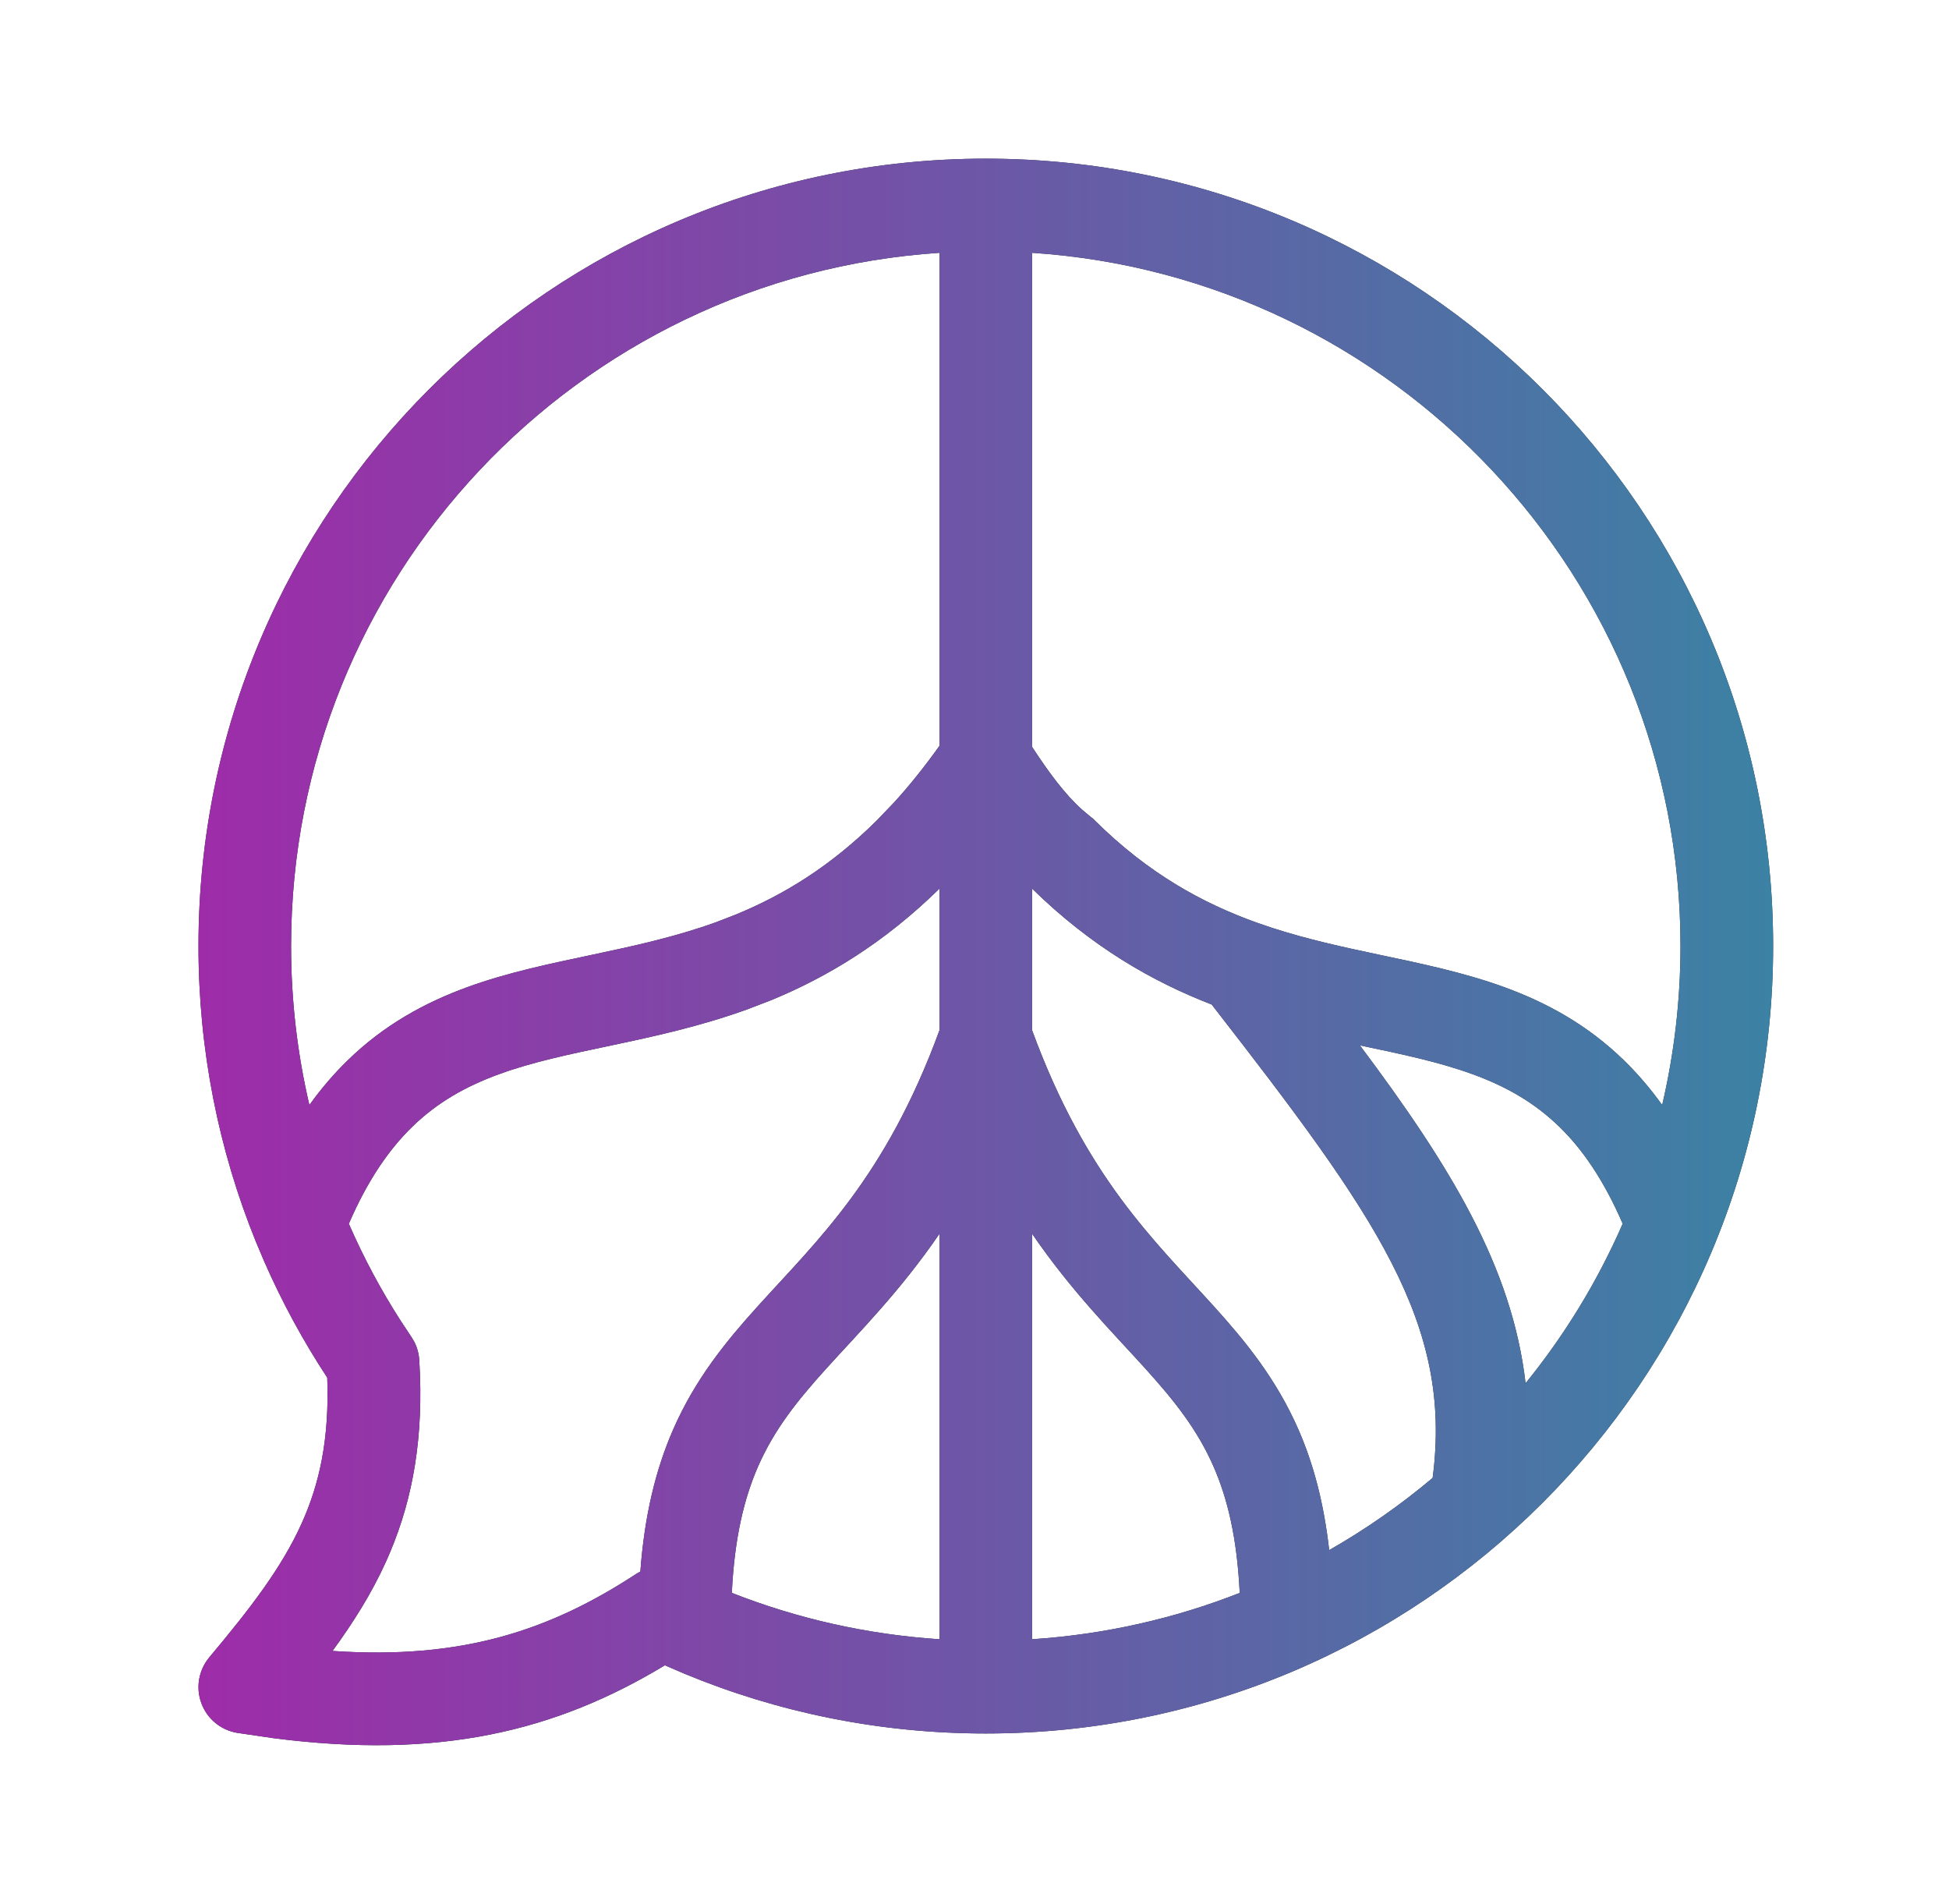
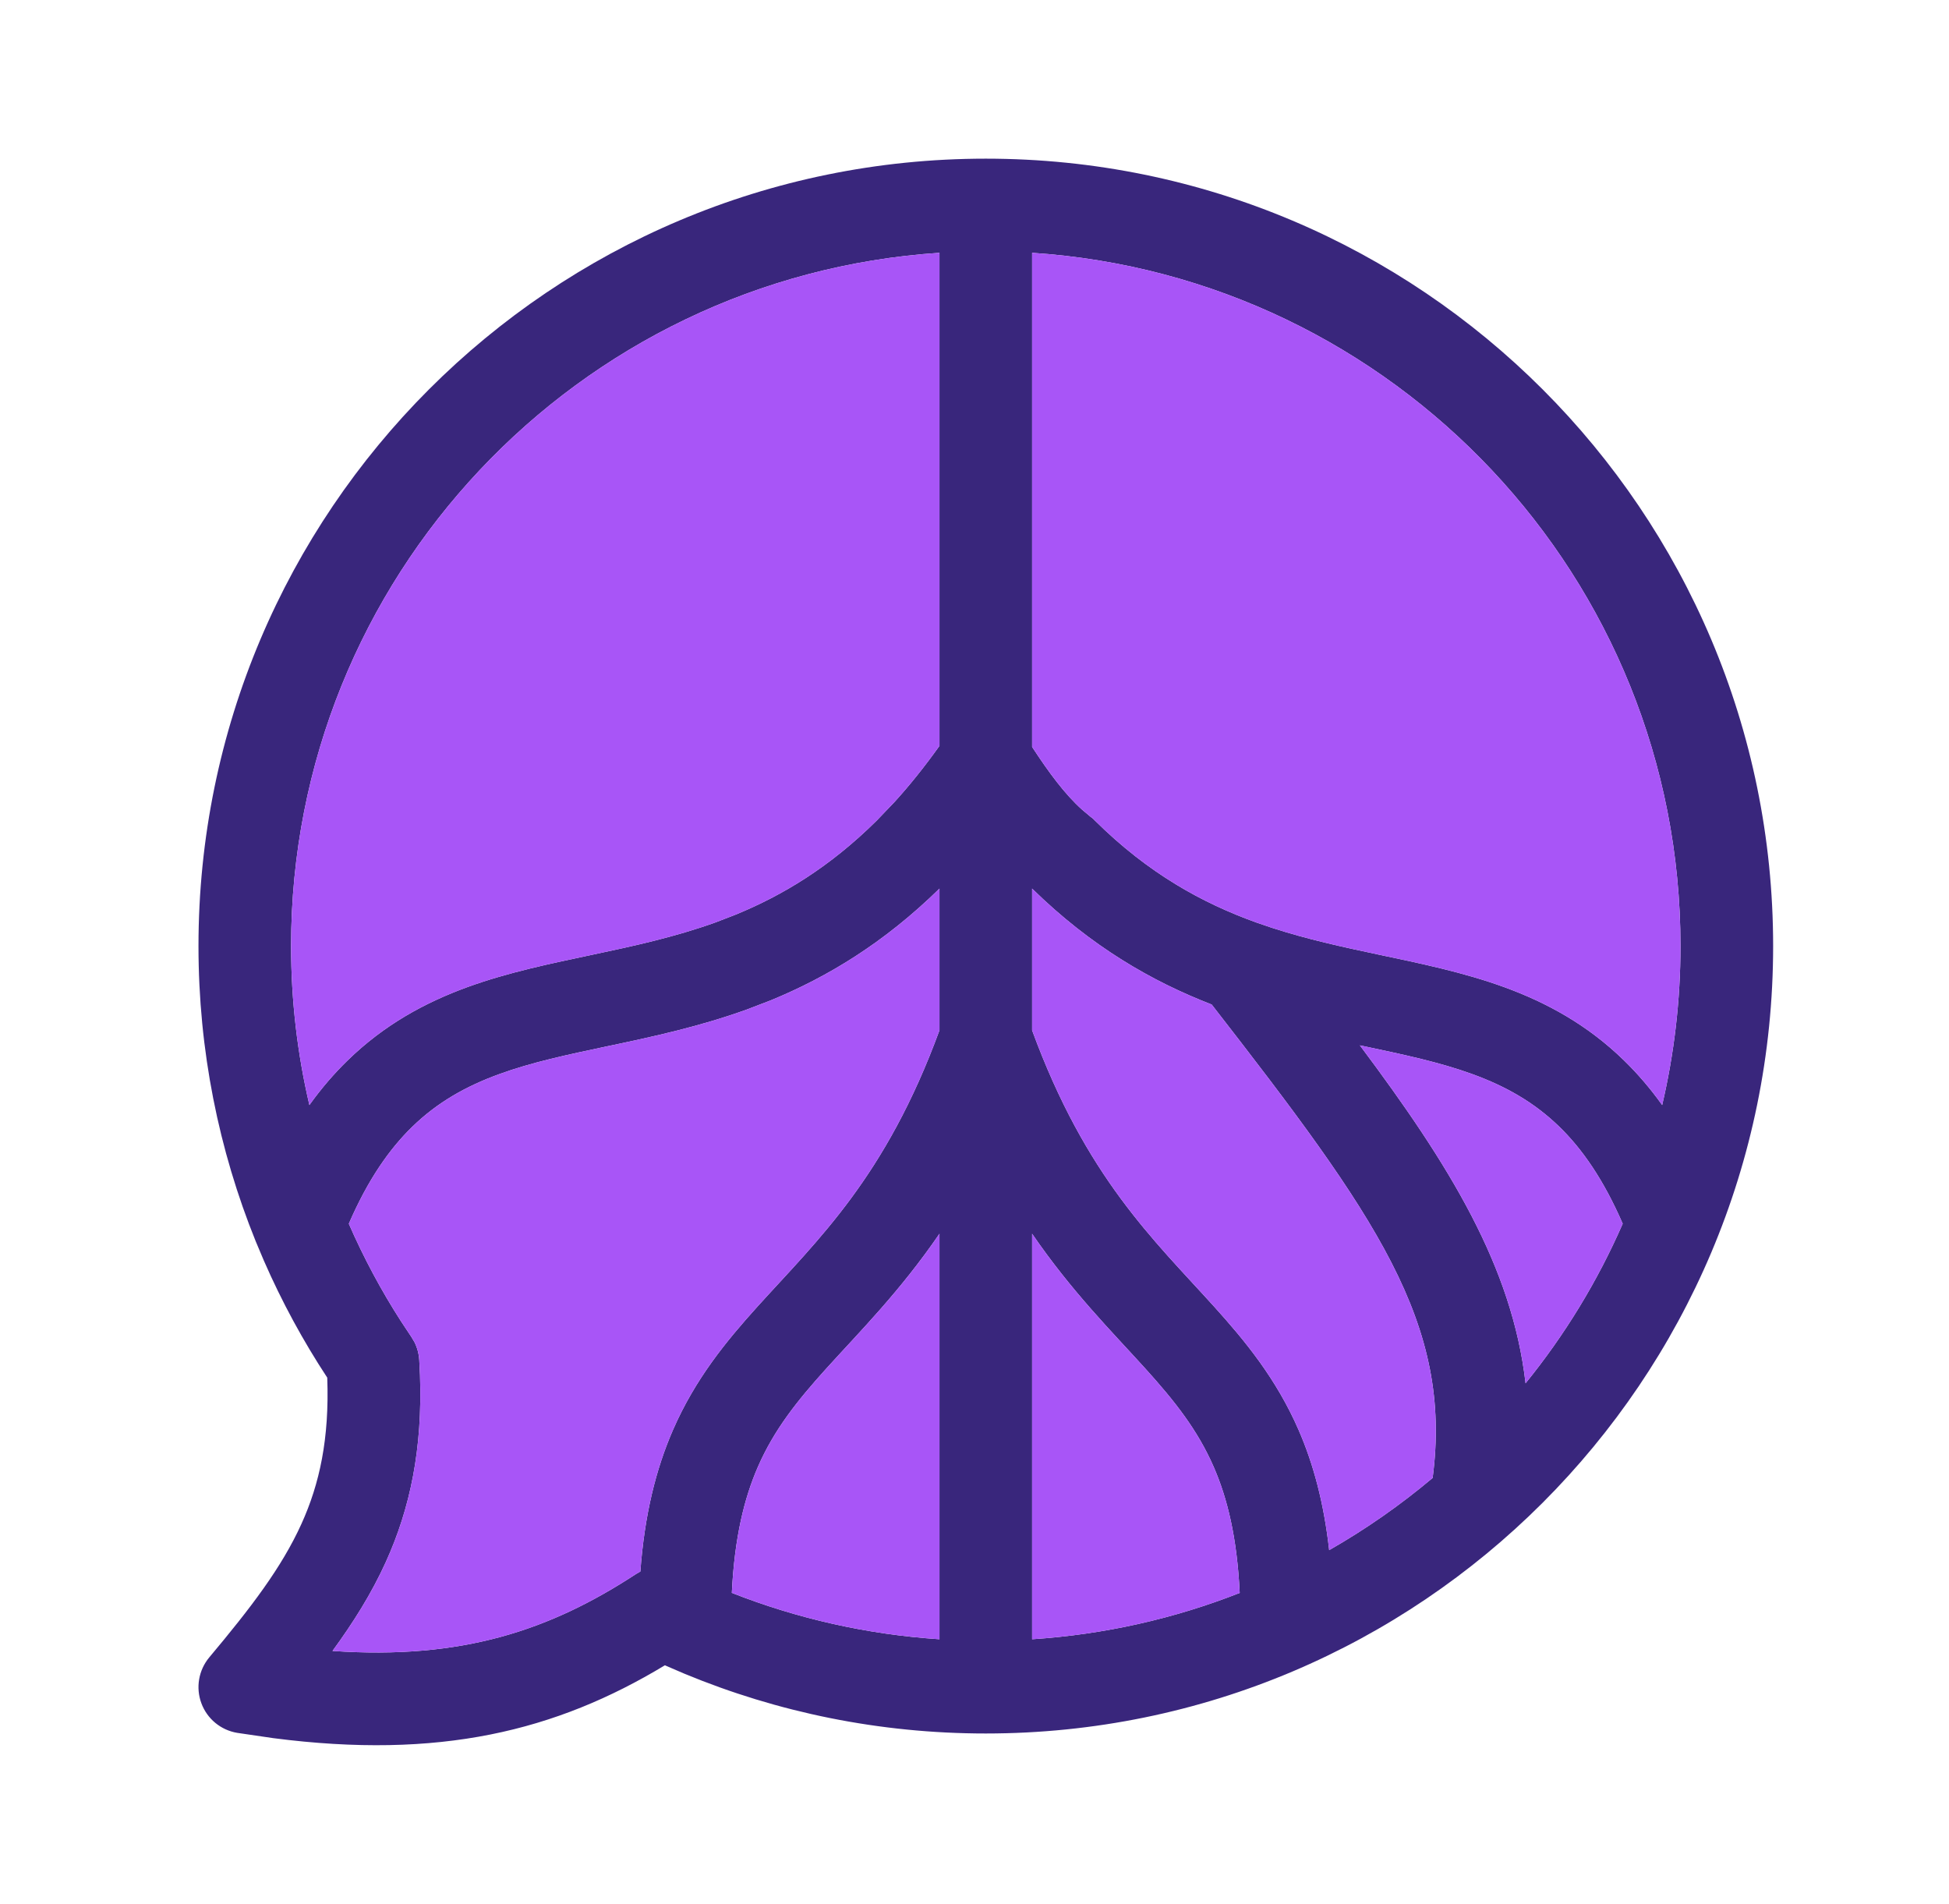
<svg xmlns="http://www.w3.org/2000/svg" width="43" height="42" viewBox="0 0 43 42" fill="none">
-   <path d="M37.076 20.87C37.076 12.749 30.759 6.103 22.771 5.577V16.477C23.14 17.042 23.49 17.516 23.871 17.859L24.059 18.017L24.11 18.055L24.156 18.101C25.338 19.273 26.532 19.923 27.714 20.349L28.051 20.464C28.835 20.72 29.619 20.89 30.427 21.061C31.328 21.252 32.287 21.448 33.192 21.778C34.117 22.116 35.018 22.602 35.83 23.393C36.129 23.684 36.409 24.01 36.672 24.377C36.935 23.251 37.076 22.077 37.076 20.87ZM20.727 19.603C19.498 20.808 18.242 21.559 17.009 22.066L16.475 22.271C15.43 22.647 14.41 22.867 13.494 23.061C12.556 23.259 11.749 23.427 11.007 23.698C10.283 23.962 9.653 24.314 9.095 24.857C8.596 25.343 8.119 26.017 7.696 26.996C8.024 27.748 8.41 28.469 8.85 29.152L9.075 29.491L9.145 29.609C9.206 29.732 9.242 29.867 9.25 30.005L9.266 30.334C9.323 31.956 9.053 33.266 8.512 34.459C8.196 35.156 7.792 35.796 7.336 36.42C10.197 36.617 12.137 35.964 14.037 34.72L14.128 34.668C14.22 33.421 14.469 32.412 14.85 31.539C15.34 30.418 16.02 29.589 16.712 28.823C18.048 27.345 19.538 25.972 20.727 22.729V19.603ZM20.727 27.217C19.853 28.493 18.967 29.375 18.229 30.192C17.58 30.91 17.078 31.543 16.722 32.357C16.421 33.047 16.205 33.917 16.146 35.139C17.58 35.703 19.119 36.056 20.727 36.162V27.217ZM22.771 36.162C24.378 36.056 25.917 35.704 27.351 35.14C27.293 33.918 27.078 33.047 26.776 32.357C26.42 31.543 25.919 30.91 25.27 30.192C24.531 29.375 23.646 28.493 22.771 27.217V36.162ZM22.771 22.729C23.961 25.972 25.451 27.345 26.786 28.823C27.478 29.589 28.158 30.418 28.648 31.539C28.98 32.299 29.209 33.162 29.325 34.196C30.135 33.734 30.899 33.2 31.608 32.603C32.052 29.194 30.369 26.836 26.733 22.16C25.423 21.653 24.081 20.887 22.771 19.603V22.729ZM30.002 23.06C31.991 25.716 33.361 27.945 33.658 30.515C34.522 29.451 35.245 28.268 35.801 26.995C35.377 26.017 34.903 25.342 34.404 24.857C33.846 24.314 33.215 23.962 32.492 23.698C31.749 23.427 30.943 23.259 30.004 23.061L30.002 23.06ZM6.422 20.87C6.422 22.078 6.562 23.251 6.826 24.377C7.089 24.01 7.37 23.684 7.669 23.393C8.481 22.602 9.381 22.116 10.306 21.778C11.211 21.448 12.171 21.252 13.071 21.061C13.994 20.866 14.887 20.671 15.784 20.349L16.227 20.178C17.264 19.753 18.308 19.127 19.343 18.101L19.733 17.694C20.065 17.33 20.395 16.918 20.727 16.454V5.577C12.739 6.103 6.422 12.749 6.422 20.87ZM39.12 20.87C39.12 30.464 31.343 38.241 21.749 38.241C19.396 38.241 17.149 37.772 15.1 36.922L14.693 36.747C14.685 36.743 14.677 36.739 14.67 36.736C12.258 38.193 9.689 38.817 6.032 38.344L5.234 38.227C4.872 38.167 4.57 37.918 4.443 37.574C4.315 37.23 4.382 36.844 4.617 36.562C5.538 35.463 6.213 34.582 6.651 33.616C7.051 32.734 7.269 31.737 7.22 30.391C6.685 29.577 6.217 28.715 5.823 27.813L5.642 27.384C4.827 25.371 4.379 23.172 4.379 20.87C4.379 11.277 12.156 3.5 21.749 3.5C31.343 3.5 39.12 11.277 39.12 20.87Z" fill="#1F2937" />
-   <path d="M37.076 20.87C37.076 12.749 30.759 6.103 22.771 5.577V16.477C23.14 17.042 23.49 17.516 23.871 17.859L24.059 18.017L24.11 18.055L24.156 18.101C25.338 19.273 26.532 19.923 27.714 20.349L28.051 20.464C28.835 20.72 29.619 20.89 30.427 21.061C31.328 21.252 32.287 21.448 33.192 21.778C34.117 22.116 35.018 22.602 35.83 23.393C36.129 23.684 36.409 24.01 36.672 24.377C36.935 23.251 37.076 22.077 37.076 20.87ZM20.727 19.603C19.498 20.808 18.242 21.559 17.009 22.066L16.475 22.271C15.43 22.647 14.41 22.867 13.494 23.061C12.556 23.259 11.749 23.427 11.007 23.698C10.283 23.962 9.653 24.314 9.095 24.857C8.596 25.343 8.119 26.017 7.696 26.996C8.024 27.748 8.41 28.469 8.85 29.152L9.075 29.491L9.145 29.609C9.206 29.732 9.242 29.867 9.25 30.005L9.266 30.334C9.323 31.956 9.053 33.266 8.512 34.459C8.196 35.156 7.792 35.796 7.336 36.42C10.197 36.617 12.137 35.964 14.037 34.72L14.128 34.668C14.22 33.421 14.469 32.412 14.85 31.539C15.34 30.418 16.02 29.589 16.712 28.823C18.048 27.345 19.538 25.972 20.727 22.729V19.603ZM20.727 27.217C19.853 28.493 18.967 29.375 18.229 30.192C17.58 30.91 17.078 31.543 16.722 32.357C16.421 33.047 16.205 33.917 16.146 35.139C17.58 35.703 19.119 36.056 20.727 36.162V27.217ZM22.771 36.162C24.378 36.056 25.917 35.704 27.351 35.14C27.293 33.918 27.078 33.047 26.776 32.357C26.42 31.543 25.919 30.91 25.27 30.192C24.531 29.375 23.646 28.493 22.771 27.217V36.162ZM22.771 22.729C23.961 25.972 25.451 27.345 26.786 28.823C27.478 29.589 28.158 30.418 28.648 31.539C28.98 32.299 29.209 33.162 29.325 34.196C30.135 33.734 30.899 33.2 31.608 32.603C32.052 29.194 30.369 26.836 26.733 22.16C25.423 21.653 24.081 20.887 22.771 19.603V22.729ZM30.002 23.06C31.991 25.716 33.361 27.945 33.658 30.515C34.522 29.451 35.245 28.268 35.801 26.995C35.377 26.017 34.903 25.342 34.404 24.857C33.846 24.314 33.215 23.962 32.492 23.698C31.749 23.427 30.943 23.259 30.004 23.061L30.002 23.06ZM6.422 20.87C6.422 22.078 6.562 23.251 6.826 24.377C7.089 24.01 7.37 23.684 7.669 23.393C8.481 22.602 9.381 22.116 10.306 21.778C11.211 21.448 12.171 21.252 13.071 21.061C13.994 20.866 14.887 20.671 15.784 20.349L16.227 20.178C17.264 19.753 18.308 19.127 19.343 18.101L19.733 17.694C20.065 17.33 20.395 16.918 20.727 16.454V5.577C12.739 6.103 6.422 12.749 6.422 20.87ZM39.12 20.87C39.12 30.464 31.343 38.241 21.749 38.241C19.396 38.241 17.149 37.772 15.1 36.922L14.693 36.747C14.685 36.743 14.677 36.739 14.67 36.736C12.258 38.193 9.689 38.817 6.032 38.344L5.234 38.227C4.872 38.167 4.57 37.918 4.443 37.574C4.315 37.23 4.382 36.844 4.617 36.562C5.538 35.463 6.213 34.582 6.651 33.616C7.051 32.734 7.269 31.737 7.22 30.391C6.685 29.577 6.217 28.715 5.823 27.813L5.642 27.384C4.827 25.371 4.379 23.172 4.379 20.87C4.379 11.277 12.156 3.5 21.749 3.5C31.343 3.5 39.12 11.277 39.12 20.87Z" fill="url(#paint0_linear_879_7448)" />
-   <defs>
-     <linearGradient id="paint0_linear_879_7448" x1="4.379" y1="21" x2="39.12" y2="21" gradientUnits="userSpaceOnUse">
-       <stop stop-color="#9E2CA9" />
-       <stop offset="1" stop-color="#3B82A4" />
-     </linearGradient>
-   </defs>
+   <path d="M37.076 20.87C37.076 12.749 30.759 6.103 22.771 5.577V16.477C23.14 17.042 23.49 17.516 23.871 17.859L24.059 18.017L24.11 18.055L24.156 18.101C25.338 19.273 26.532 19.923 27.714 20.349L28.051 20.464C28.835 20.72 29.619 20.89 30.427 21.061C31.328 21.252 32.287 21.448 33.192 21.778C34.117 22.116 35.018 22.602 35.83 23.393C36.129 23.684 36.409 24.01 36.672 24.377C36.935 23.251 37.076 22.077 37.076 20.87ZM20.727 19.603C19.498 20.808 18.242 21.559 17.009 22.066L16.475 22.271C15.43 22.647 14.41 22.867 13.494 23.061C13.473 23.065 13.451 23.07 13.43 23.074C12.519 23.267 11.732 23.433 11.007 23.698C10.283 23.962 9.653 24.314 9.095 24.857C8.596 25.343 8.119 26.017 7.696 26.996C8.024 27.748 8.41 28.469 8.85 29.152L9.075 29.491L9.145 29.609C9.206 29.732 9.242 29.867 9.25 30.005L9.266 30.334C9.323 31.956 9.053 33.266 8.512 34.459C8.196 35.156 7.792 35.796 7.336 36.42C10.197 36.617 12.137 35.964 14.037 34.72L14.128 34.668C14.22 33.421 14.469 32.412 14.85 31.539C15.34 30.418 16.02 29.589 16.712 28.823C18.048 27.345 19.538 25.972 20.727 22.729V19.603ZM20.727 27.217C19.853 28.493 18.967 29.375 18.229 30.192C17.58 30.91 17.078 31.543 16.722 32.357C16.421 33.047 16.205 33.917 16.146 35.139C17.58 35.703 19.119 36.056 20.727 36.162V27.217ZM22.771 36.162C24.378 36.056 25.917 35.704 27.351 35.14C27.293 33.918 27.078 33.047 26.776 32.357C26.42 31.543 25.919 30.91 25.27 30.192C24.531 29.375 23.646 28.493 22.771 27.217V36.162ZM22.771 22.729C23.961 25.972 25.451 27.345 26.786 28.823C27.478 29.589 28.158 30.418 28.648 31.539C28.98 32.299 29.209 33.162 29.325 34.196C30.135 33.734 30.899 33.2 31.608 32.603C32.052 29.194 30.369 26.836 26.733 22.16C25.423 21.653 24.081 20.887 22.771 19.603V22.729ZM30.002 23.06C31.991 25.716 33.361 27.945 33.658 30.515C34.522 29.451 35.245 28.268 35.801 26.995C35.377 26.017 34.903 25.342 34.404 24.857C33.846 24.314 33.215 23.962 32.492 23.698C31.766 23.433 30.98 23.267 30.069 23.074C30.047 23.07 30.026 23.065 30.004 23.061L30.002 23.06ZM6.422 20.87C6.422 22.078 6.562 23.251 6.826 24.377C7.089 24.01 7.37 23.684 7.669 23.393C8.481 22.602 9.381 22.116 10.306 21.778C11.211 21.448 12.171 21.252 13.071 21.061C13.994 20.866 14.887 20.671 15.784 20.349L16.227 20.178C17.264 19.753 18.308 19.127 19.343 18.101L19.733 17.694C20.065 17.33 20.395 16.918 20.727 16.454V5.577C12.739 6.103 6.422 12.749 6.422 20.87ZM39.12 20.87C39.12 30.464 31.343 38.241 21.749 38.241C19.396 38.241 17.149 37.772 15.1 36.922L14.693 36.747C14.685 36.743 14.677 36.739 14.67 36.736C12.258 38.193 9.689 38.817 6.032 38.344L5.234 38.227C4.872 38.167 4.57 37.918 4.443 37.574C4.315 37.23 4.382 36.844 4.617 36.562C5.538 35.463 6.213 34.582 6.651 33.616C7.051 32.734 7.269 31.737 7.22 30.391C6.685 29.577 6.217 28.715 5.823 27.813L5.642 27.384C4.827 25.371 4.379 23.172 4.379 20.87C4.379 11.277 12.156 3.5 21.749 3.5C31.343 3.5 39.12 11.277 39.12 20.87Z" fill="#39267C" />
+   <path d="M22.771 36.162C24.378 36.056 25.917 35.704 27.351 35.14C27.293 33.918 27.078 33.047 26.776 32.357C26.42 31.543 25.919 30.91 25.27 30.192C24.531 29.375 23.646 28.493 22.771 27.217V36.162Z" fill="#A855F7" />
+   <path d="M22.771 22.729C23.961 25.972 25.451 27.345 26.786 28.823C27.478 29.589 28.158 30.418 28.648 31.539C28.98 32.299 29.209 33.162 29.325 34.196C30.135 33.734 30.899 33.2 31.608 32.603C32.052 29.194 30.369 26.836 26.733 22.16C25.423 21.653 24.081 20.887 22.771 19.603V22.729Z" fill="#A855F7" />
+   <path d="M30.002 23.06C31.991 25.716 33.361 27.945 33.658 30.515C34.522 29.451 35.245 28.268 35.801 26.995C35.377 26.017 34.903 25.342 34.404 24.857C33.846 24.314 33.215 23.962 32.492 23.698C31.766 23.433 30.98 23.267 30.069 23.074L30.004 23.061L30.002 23.06Z" fill="#A855F7" />
+   <path d="M37.076 20.87C37.076 12.749 30.759 6.103 22.771 5.577V16.477C23.14 17.042 23.49 17.516 23.871 17.859L24.059 18.017L24.11 18.055L24.156 18.101C25.338 19.273 26.532 19.923 27.714 20.349L28.051 20.464C28.835 20.72 29.619 20.89 30.427 21.061C31.328 21.252 32.287 21.448 33.192 21.778C34.117 22.116 35.018 22.602 35.83 23.393C36.129 23.684 36.409 24.01 36.672 24.377C36.935 23.251 37.076 22.077 37.076 20.87Z" fill="#A855F7" />
+   <path d="M6.422 20.87C6.422 22.078 6.562 23.251 6.826 24.377C7.089 24.01 7.37 23.684 7.669 23.393C8.481 22.602 9.381 22.116 10.306 21.778C11.211 21.448 12.171 21.252 13.071 21.061C13.994 20.866 14.887 20.671 15.784 20.349L16.227 20.178C17.264 19.753 18.308 19.127 19.343 18.101L19.733 17.694C20.065 17.33 20.395 16.918 20.727 16.454V5.577C12.739 6.103 6.422 12.749 6.422 20.87Z" fill="#A855F7" />
+   <path d="M20.727 27.217C19.853 28.493 18.967 29.375 18.229 30.192C17.58 30.91 17.078 31.543 16.722 32.357C16.421 33.047 16.205 33.917 16.146 35.139C17.58 35.703 19.119 36.056 20.727 36.162V27.217Z" fill="#A855F7" />
+   <path d="M20.727 19.603C19.498 20.808 18.242 21.559 17.009 22.066L16.475 22.271C15.43 22.647 14.41 22.867 13.494 23.061L13.43 23.074C12.519 23.267 11.732 23.433 11.007 23.698C10.283 23.962 9.653 24.314 9.095 24.857C8.596 25.343 8.119 26.017 7.696 26.996C8.024 27.748 8.41 28.469 8.85 29.152L9.075 29.491L9.145 29.609C9.206 29.732 9.242 29.867 9.25 30.005L9.266 30.334C9.323 31.956 9.053 33.266 8.512 34.459C8.196 35.156 7.792 35.796 7.336 36.42C10.197 36.617 12.137 35.964 14.037 34.72L14.128 34.668C14.22 33.421 14.469 32.412 14.85 31.539C15.34 30.418 16.02 29.589 16.712 28.823C18.048 27.345 19.538 25.972 20.727 22.729V19.603Z" fill="#A855F7" />
</svg>
